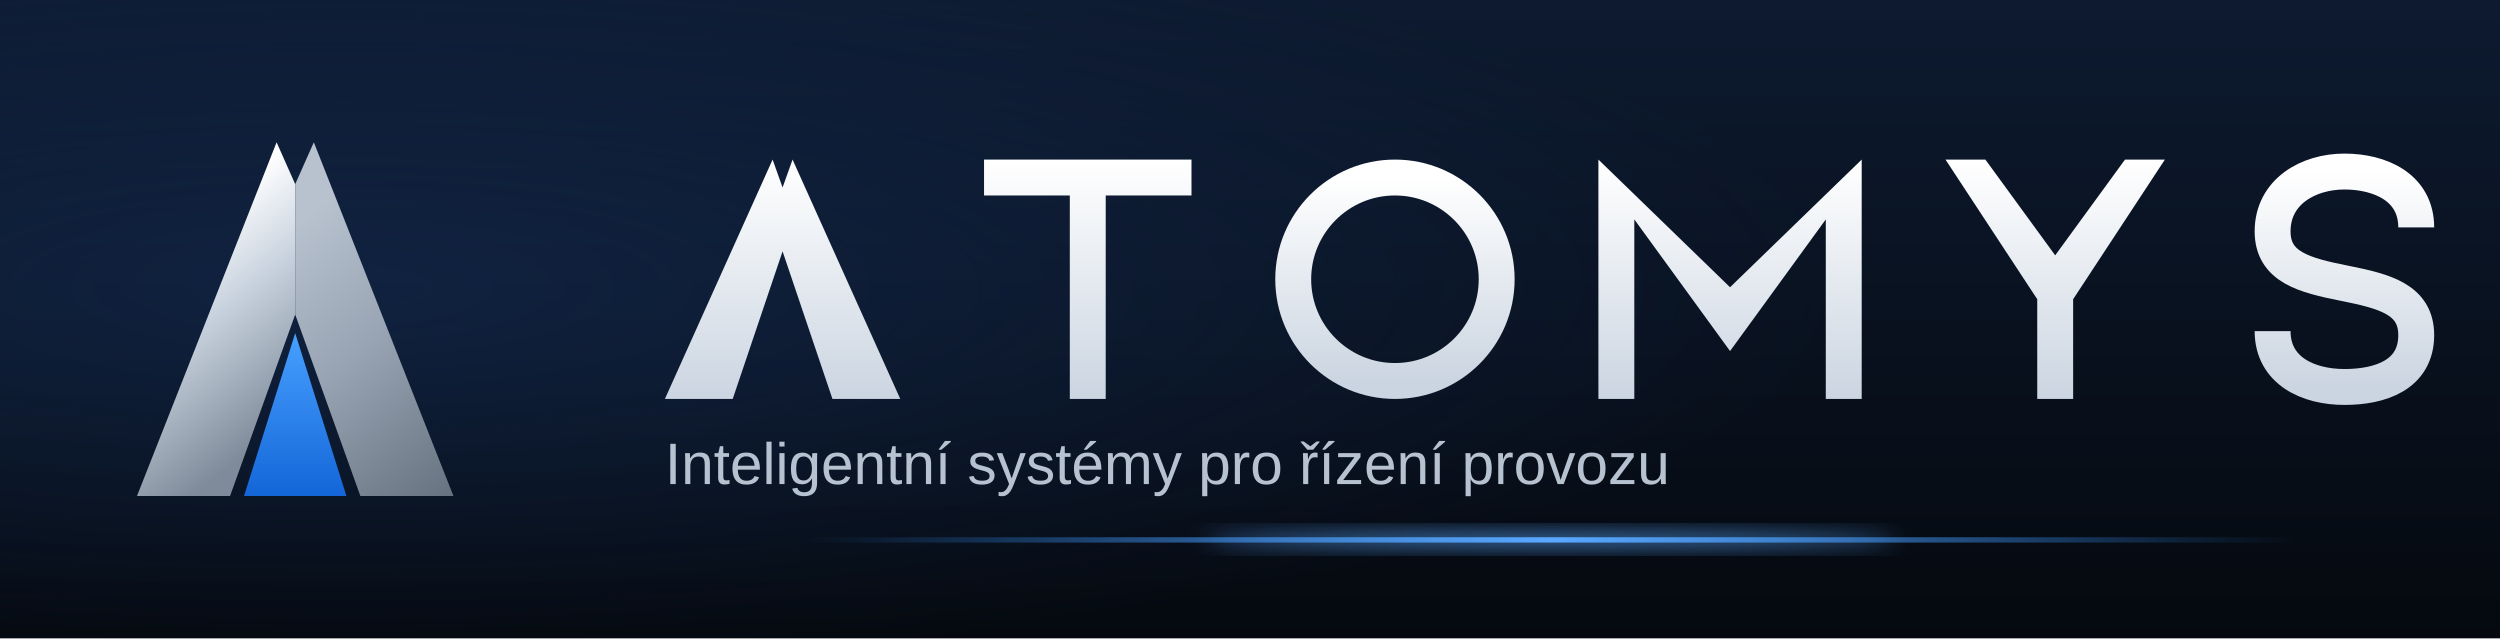
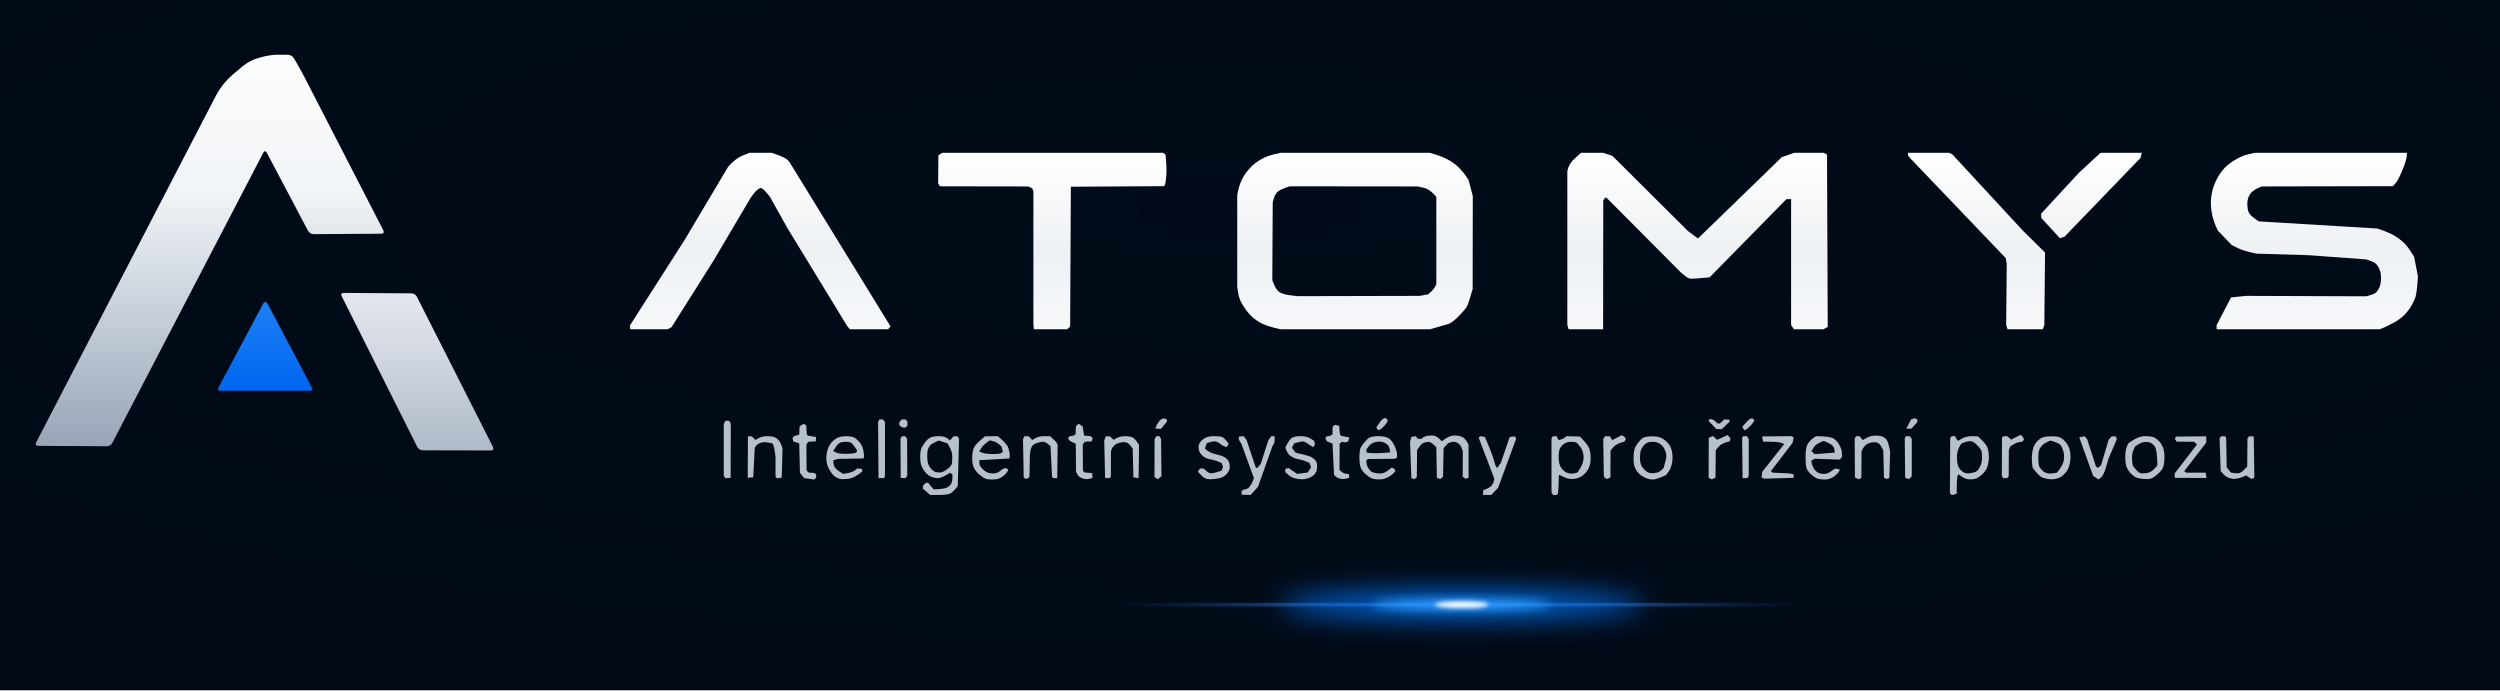
- <svg xmlns="http://www.w3.org/2000/svg" viewBox="0 0 940 240" role="img" aria-label="ATOMYS — Inteligentní systémy pro řízení provozu">
+ <svg xmlns="http://www.w3.org/2000/svg" viewBox="0 0 1782 492" width="1782" height="492" role="img" aria-label="ATOMYS — Inteligentní systémy pro řízení provozu">
  <defs>
-     <linearGradient id="bg" x1="0" y1="0" x2="0" y2="1">
-       <stop offset="0" stop-color="#0d1a30" />
-       <stop offset="1" stop-color="#05090f" />
+     <radialGradient id="wDVig" cx="0.5" cy="0.3" r="0.85">
+       <stop offset="0" stop-color="#0e2140" stop-opacity="0.06" />
+       <stop offset="1" stop-color="#0e2140" stop-opacity="0" />
+     </radialGradient>
+     <linearGradient id="wDUp" x1="0" y1="40" x2="0" y2="319" gradientUnits="userSpaceOnUse">
+       <stop offset="0" stop-color="#fcfcfd" />
+       <stop offset="0.35" stop-color="#f1f4f7" />
+       <stop offset="0.68" stop-color="#c4cdd8" />
+       <stop offset="1" stop-color="#97a5b7" />
    </linearGradient>
-     <radialGradient id="vig" cx="0.14" cy="0.45" r="0.6">
-       <stop offset="0" stop-color="#17325f" stop-opacity="0.5" />
-       <stop offset="1" stop-color="#17325f" stop-opacity="0" />
-     </radialGradient>
-     <linearGradient id="accent" x1="0" y1="0" x2="1" y2="0">
-       <stop offset="0" stop-color="#2f8fff" stop-opacity="0" />
-       <stop offset="0.5" stop-color="#5aa8ff" stop-opacity="1" />
-       <stop offset="1" stop-color="#2f8fff" stop-opacity="0" />
+     <linearGradient id="wDLo" x1="0" y1="210" x2="0" y2="322" gradientUnits="userSpaceOnUse">
+       <stop offset="0" stop-color="#e3e7ed" />
+       <stop offset="0.35" stop-color="#d4dae3" />
+       <stop offset="0.68" stop-color="#c0c9d5" />
+       <stop offset="1" stop-color="#aebbc9" />
    </linearGradient>
-     <filter id="soft" x="-50%" y="-50%" width="200%" height="200%">
-       <feGaussianBlur stdDeviation="4" />
+     <linearGradient id="wDBl" x1="0" y1="214" x2="0" y2="280" gradientUnits="userSpaceOnUse">
+       <stop offset="0" stop-color="#1d80f6" />
+       <stop offset="1" stop-color="#0166f0" />
+     </linearGradient>
+     <linearGradient id="wDWm" x1="0" y1="108" x2="0" y2="235" gradientUnits="userSpaceOnUse">
+       <stop offset="0" stop-color="#ffffff" />
+       <stop offset="0.55" stop-color="#eef1f4" />
+       <stop offset="1" stop-color="#f6f8fa" />
+     </linearGradient>
+     <linearGradient id="wDAcc" x1="0" y1="0" x2="1" y2="0">
+       <stop offset="0" stop-color="#0a66d8" stop-opacity="0" />
+       <stop offset="0.5" stop-color="#3d97ff" stop-opacity="0.95" />
+       <stop offset="1" stop-color="#0a66d8" stop-opacity="0" />
+     </linearGradient>
+     <filter id="wDB1" x="-60%" y="-500%" width="220%" height="1100%">
+       <feGaussianBlur stdDeviation="9" />
    </filter>
-     <linearGradient id="aLeft" x1="0" y1="0" x2="0.35" y2="1">
-       <stop offset="0" stop-color="#eef3f8" />
-       <stop offset="0.30" stop-color="#ffffff" />
-       <stop offset="0.58" stop-color="#c9d3df" />
-       <stop offset="1" stop-color="#7f8b9a" />
-     </linearGradient>
-     <linearGradient id="aRight" x1="0.65" y1="0" x2="1" y2="1">
-       <stop offset="0" stop-color="#b8c2cf" />
-       <stop offset="0.45" stop-color="#98a4b3" />
-       <stop offset="1" stop-color="#66727f" />
-     </linearGradient>
-     <linearGradient id="aBlue" x1="0" y1="0" x2="0" y2="1">
-       <stop offset="0" stop-color="#47a0ff" />
-       <stop offset="1" stop-color="#1466d8" />
-     </linearGradient>
-     <linearGradient id="word" x1="0" y1="0" x2="0" y2="1">
-       <stop offset="0" stop-color="#ffffff" />
-       <stop offset="1" stop-color="#cbd5e1" />
-     </linearGradient>
+     <filter id="wDB2" x="-60%" y="-500%" width="220%" height="1100%">
+       <feGaussianBlur stdDeviation="3.5" />
+     </filter>
+     <filter id="wDB3" x="-60%" y="-500%" width="220%" height="1100%">
+       <feGaussianBlur stdDeviation="1.5" />
+     </filter>
  </defs>
-   <rect x="0" y="0" width="940" height="240" fill="url(#bg)" />
-   <rect x="0" y="0" width="940" height="240" fill="url(#vig)" />
-   <g transform="translate(6,15) scale(0.875)">
-     <path d="M120 126 L98 196 L142 196 Z" fill="url(#aBlue)" />
-     <path d="M112 44 L52 196 L92 196 L120 118 L120 62 Z" fill="url(#aLeft)" />
-     <path d="M128 44 L188 196 L148 196 L120 118 L120 62 Z" fill="url(#aRight)" />
+   <rect width="1782" height="492" fill="#010916" />
+   <rect width="1782" height="492" fill="url(#wDVig)" />
+   <g transform="translate(-23 -1)">
+     <path d="M214 218Q212.1 214.5 210.3 218L178.7 277.3Q177.5 279.5 180 279.5L244 279.5Q246.5 279.5 245.3 277.3Z" fill="url(#wDBl)" />
+     <path d="M98.9 319.1L50.5 318.8Q47.5 318.8 48.9 316.1L176.7 69.6Q181.6 60.2 189.8 53.4L196 48.2Q201.1 44 207.4 42.3L210.2 41.5Q216.2 39.9 222.4 40L228 40Q231 40.1 232.6 42.7L234.3 45.6Q236.7 49.7 238.9 53.8L296.1 164.9Q297.5 167.6 294.5 167.6L246.8 167.9Q243.8 167.9 242.4 165.2L213.3 110.1Q211.9 107.5 210.5 110.2L103.2 316.4Q101.9 319.1 98.9 319.1Z" fill="url(#wDUp)" />
+     <path d="M320.3 212.8L374.3 319.4Q375.6 322.1 372.6 322.1L324.6 322Q321.6 322 320.3 319.3L266.7 212.4Q265.3 209.8 268.3 209.8L316 210.1Q319 210.1 320.3 212.8Z" fill="url(#wDLo)" />
  </g>
-   <g transform="translate(250,60) scale(0.75)" fill="url(#word)">
-     <path d="M54 0 L0 120 L34 120 L59 46 L84 120 L118 120 L64 0 L59 14 Z" />
-     <path d="M160 0 H264 V18 H221 V120 H203 V18 H160 Z" />
-     <circle cx="366" cy="60" r="51" fill="none" stroke="url(#word)" stroke-width="18" />
-     <path d="M468 0 L534 64 L600 0 L600 120 L582 120 L582 30 L534 96 L486 30 L486 120 L468 120 Z" />
-     <path d="M642 0 L662 0 L697 48 L732 0 L752 0 L706 70 L706 120 L688 120 L688 70 Z" />
-     <path d="M878 34 C878 14 860 6 842 6 C824 6 806 16 806 36 C806 54 822 58 842 62 C862 66 878 70 878 88 C878 108 860 114 842 114 C824 114 806 106 806 86" fill="none" stroke="url(#word)" stroke-width="18" stroke-linecap="butt" stroke-linejoin="round" />
+   <g>
+     <path d="M1046.8 128.3L1049.8 139.7L1049.7 206Q1046.8 216.3 1045.7 218.3Q1044.6 220.3 1041.1 224Q1037.6 227.7 1035.4 229.2L1033.1 230.7L1019.3 234.7L912.7 234.7Q903.7 232.7 899.7 230.7Q895.7 228.7 892.8 226.1Q890 223.6 887.5 220Q885 216.3 883.9 213.8Q882.9 211.3 882.4 207.8L881.9 204.3L881.9 139Q883 132.7 885 128.5Q887 124.3 889.7 121.2Q892.3 118.1 895.1 116Q897.8 114 900.9 112.5Q904 111 908.5 109.9L913 108.9L1019 108.9Q1026.9 111 1031.6 113.5Q1036.3 116 1039.5 119.1Q1042.7 122.2 1044.8 125.3L1046.8 128.3ZM1018 209.8Q1021.7 206.6 1022.8 204.6L1023.8 202.7L1023.8 140.3Q1019.3 134.9 1015 133.9L1010.7 132.9L919.3 132.8Q912.5 135 910.8 136.6Q909 138.2 908.1 141.1L907.2 144L906.9 199.7Q909 205.7 911.3 207.7Q913.7 209.7 919.2 210.4L924.7 211.1L1012 210.9L1018 209.8Z" fill="url(#wDWm)" fill-rule="evenodd" />
+     <path d="M1276.7 141.9L1273.3 142L1218.6 197.7Q1206.7 198.8 1205 198.6Q1203.3 198.5 1200.8 196.4L1198.3 194.4L1145.3 141.1L1144 140.9L1142.8 143L1142.7 234.7L1139.7 234.7L1118.1 234.7L1117.2 231.7L1117.2 122Q1118 117.3 1121.8 113.6Q1125.7 110 1127 108.9L1128.3 108.9L1142.7 108.9L1149.3 111.1L1203.2 164.7L1210.3 170L1270.1 112L1279 108.9L1299.7 108.9L1302.3 110.1L1302.8 233L1299.7 234.7L1278.7 234.7L1276.7 231.7L1276.7 141.9Z" fill="url(#wDWm)" />
+     <path d="M1590.3 212L1601 210.9L1686.7 211.2Q1692.3 209.7 1693.5 208.6Q1694.7 207.6 1695.7 205.6Q1696.7 203.7 1697 201.2Q1697.4 198.7 1697.1 196Q1696.8 193.3 1695.7 191.2Q1694.7 189 1693.5 188Q1692.3 186.9 1689.5 185.9L1686.7 184.9L1645.7 181.9L1608.3 180.8Q1599 178.8 1594.8 176.7L1590.7 174.6L1580.8 164.3Q1578 158.3 1576.9 153.5Q1575.9 148.7 1575.9 144.3Q1576 140 1577 135.8Q1578 131.7 1580.5 127Q1583.1 122.3 1586.2 119.2Q1589.3 116.1 1593.8 113.6Q1598.3 111 1602.8 109.9L1607.3 108.9L1715.7 108.9Q1715.8 112.3 1713.8 117.8Q1711.7 123.3 1710.2 126.3Q1708.7 129.4 1707.2 131L1705.7 132.7L1612.3 132.9Q1606.2 135 1604 138.2Q1601.8 141.3 1601.9 145.6Q1602 149.8 1603.1 151.8Q1604.2 153.7 1607.1 155.7L1610 157.8L1694.7 162.9Q1703.3 165.9 1706.8 168Q1710.3 170.1 1713 172.6Q1715.7 175.1 1718.2 179L1720.8 183L1723.5 197Q1722.8 208.3 1721.8 211.5Q1720.8 214.7 1718.7 218.2Q1716.6 221.7 1713.6 224.7Q1710.6 227.7 1705.9 230.2Q1701.3 232.8 1696.3 234.7L1691.3 234.7L1581.3 234.7L1580 234.7L1580 231.7L1590.3 212Z" fill="url(#wDWm)" />
+     <path d="M449.3 234.7L449 232L487.7 171.5L519 118.9Q524.3 112.9 529.3 110.9L534.3 108.9L550 108.9Q559.3 112 561 113.7L562.6 115.3L634.8 232.7L633 234.7L621 234.7Q607.7 234.7 605.8 234.7L604 232.6L561.1 162.3L548.7 140.1Q544.6 135 543.3 134.4L542 133.9Q539.3 135.3 537.1 138.2L535 141.1L508.7 185.6L478.6 233.3L475.7 234.7L449.3 234.7Z" fill="url(#wDWm)" />
+     <path d="M763.3 133.1L762.8 232.7L760.7 234.7L738.7 234.7L737 234.7L736.6 231.3L736.6 136.3L735.8 134.3L733 132.9L670 132.8L668.7 130.7L668.9 110.7L671.7 108.9L829 108.9L830.8 110.3Q831.8 120.3 831.3 125.8Q830.8 131.3 830.2 132L829.7 132.7L763.3 133.1Z" fill="url(#wDWm)" />
+     <path d="M1360 108.9L1389.3 108.9L1391.6 110L1442 164.5L1457.7 180L1457.2 231.7L1456.1 234.7L1453.7 234.7L1434 234.7L1431 234.7L1430 231.7L1430.4 188L1429.7 184L1362.1 113.3L1360 110.8L1360 108.9Z" fill="url(#wDWm)" />
+     <path d="M1468.3 169.8L1455 155.3L1454.9 152.3L1482 123L1497.3 108.9L1526.7 108.9L1525.7 112.6L1471.6 168.7L1468.3 169.8Z" fill="url(#wDWm)" />
  </g>
-   <ellipse cx="583" cy="203" rx="130" ry="3" fill="#5aa8ff" filter="url(#soft)" opacity="0.7" />
-   <rect x="303" y="202" width="560" height="2" fill="url(#accent)" />
-   <text x="250" y="182" font-family="Arial, Helvetica, sans-serif" font-size="22" fill="#b7c2d0" textLength="667" lengthAdjust="spacing">Inteligentní systémy pro řízení provozu</text>
+   <g>
+     <path d="M682.5 310.9L683.6 312.8L682.7 346.5Q679.5 350.5 677.5 351.7Q675.5 352.8 669.3 352.8L663 352.8L657.8 348.2L657.9 346.2L660 344.1L661.5 344.1L665.5 348.8Q673.5 348.7 675.6 347.2Q677.8 345.7 678.3 344.2Q678.8 342.8 678.9 340.5L678.9 338.2L677.2 337Q671 340.9 668.6 340.8Q666.2 340.8 663.7 339.8Q661.2 338.8 659.1 336Q657 333.2 656.5 331.1Q655.9 329 655.9 325.6Q655.9 322.2 656.5 320.4Q657 318.5 659 315.8Q661 313 663 312Q665 310.9 669.1 310.9Q673.2 310.9 675.2 312.4L677.2 313.9L679.5 311.1L682.5 310.9ZM675.5 316.1L669.2 314Q664.2 316.1 663.2 317.3Q662.1 318.5 661.5 320.1Q660.9 321.8 660.9 325.2Q661 328.8 661.6 330.6Q662.2 332.5 663.7 334.1Q665.2 335.8 666.5 336.3Q667.8 336.8 669.9 336.8Q672 336.8 674.9 334.6Q677.8 332.5 678.3 331Q678.8 329.5 678.8 325.9Q678.8 322.2 677.1 319.2L675.5 316.1Z" fill="#b6c1ce" fill-rule="evenodd" />
+     <path d="M1111.1 313.8Q1114.5 312.8 1115.5 311.8L1116.5 310.9L1126.2 311.2Q1131.7 316.8 1132.8 319.6Q1133.8 322.5 1133.8 326.1Q1133.9 329.8 1132.8 332.7Q1131.8 335.7 1129 338.2Q1126.2 340.8 1122.2 341.3Q1118.2 341.8 1114.8 340.1L1111.2 338.4Q1110.9 351.5 1110.3 352.1L1109.8 352.8L1107.2 352.9L1105.9 351L1105.9 312.5L1106.8 311L1109.5 310.9L1111.1 313.8ZM1124.4 336.8Q1128.8 330.8 1128.8 326.2Q1128.8 321.8 1126.6 318.8Q1124.5 315.9 1123.5 315.4Q1122.5 314.9 1119.8 314.9Q1117 315 1115.3 316.1Q1113.5 317.2 1112.3 319Q1111 320.7 1111 326Q1111 331.2 1113.2 334Q1115.5 336.8 1118 337.3Q1120.5 337.9 1122.5 337.3L1124.4 336.8Z" fill="#b6c1ce" fill-rule="evenodd" />
+     <path d="M1395.8 338Q1394.9 339.5 1394.8 345.8L1394.7 352L1391.2 352.9L1389.9 351.5L1390.1 312.2L1391.2 310.9L1393.5 310.9L1395.1 313.8L1396.2 314Q1400.5 310.9 1405.2 310.9L1409.8 311Q1415.7 316.2 1416.7 319.1Q1417.6 322 1417.7 325.4Q1417.7 328.8 1416.8 332.1Q1415.8 335.5 1412.9 338.1Q1410 340.7 1408.1 341.2Q1406.2 341.8 1403.8 341.7Q1401.2 341.6 1398.5 339.8L1395.8 338ZM1398.3 316Q1394.9 320.2 1394.9 325.9Q1395 331.6 1396.5 333.7Q1398 335.7 1399.7 336.7Q1401.5 337.8 1404.9 337.2Q1408.2 336.7 1409.5 335.5Q1410.7 334.2 1411.7 331.9Q1412.8 329.5 1412.8 326.1Q1412.8 322.8 1412.3 321.2Q1411.7 319.8 1409.3 317.3Q1407 314.9 1405.2 314.6Q1403.5 314.2 1400.9 315.1L1398.3 316Z" fill="#b6c1ce" fill-rule="evenodd" />
+     <path d="M1517 316.1Q1523.8 310.9 1528.8 310.9Q1533.8 310.9 1535.7 311.9Q1537.6 313 1539.1 314.6Q1540.6 316.2 1541.7 318.8Q1542.8 321.2 1542.8 326Q1542.8 330.8 1541.8 333.2Q1540.8 335.6 1537.7 338.2Q1534.7 340.8 1532.9 341.2Q1531 341.7 1527.1 341.3Q1523.2 340.9 1521.6 339.8Q1520 338.7 1518.5 337.1Q1517 335.5 1515.9 333Q1514.9 330.5 1514.9 325.6Q1514.9 320.8 1516 318.4L1517 316.1ZM1521.9 318.2Q1519.9 322.2 1519.8 324.1Q1519.6 326 1519.8 328.5Q1519.9 331 1520.5 332.1Q1521.1 333.2 1522.7 335Q1524.2 336.7 1525.6 337.2Q1527 337.7 1530.2 337.2Q1533.5 336.6 1535.6 334.2L1537.8 331.8Q1537.6 320.5 1536 318.4Q1534.4 316.2 1532.9 315.6Q1531.5 314.9 1529.1 315Q1526.8 315.1 1524.3 316.7L1521.9 318.2Z" fill="#b6c1ce" fill-rule="evenodd" />
+     <path d="M1187.5 338.7Q1180.8 341.8 1178 341.8Q1175.2 341.8 1172 340.2Q1168.8 338.6 1166.9 336Q1165.1 333.5 1164.6 330.5Q1164.2 327.5 1164.5 323.4Q1164.9 319.2 1167.1 316.3Q1169.2 313.4 1171 312.2Q1172.8 311 1178 311Q1183.2 311 1186.5 313.6Q1189.8 316.2 1190.8 318.8Q1191.9 321.2 1192.1 324.5Q1192.4 327.8 1191.6 331.1Q1190.7 334.5 1189.1 336.6L1187.5 338.7ZM1185.8 333.6Q1187.9 326.8 1187.8 324.9Q1187.7 323 1186.7 320.6Q1185.7 318.2 1183.5 316.6Q1181.2 314.9 1178.4 314.9Q1175.5 314.9 1174.3 315.5Q1173.1 316 1171.6 317.6Q1170.2 319.2 1169.6 320.9Q1169 322.6 1169 325.7Q1168.9 328.8 1169.5 330.6Q1170 332.5 1172 334.6Q1174 336.7 1175.8 337.1Q1177.5 337.5 1180 337.1Q1182.5 336.8 1184.1 335.2L1185.8 333.6Z" fill="#b6c1ce" fill-rule="evenodd" />
+     <path d="M1448.9 333.5Q1447.9 327.8 1448.5 323.4Q1449 319 1450.6 316.5Q1452.2 314 1454.6 312.5Q1456.9 311 1462.1 311Q1467.2 311 1469 312.1Q1470.8 313.1 1472.8 315.6Q1474.8 318.1 1475.5 321.7Q1476.2 325.2 1475.5 329.5Q1474.8 333.8 1473 336.1Q1471.2 338.4 1469.5 339.6Q1467.8 340.8 1465.4 341.3Q1463 341.9 1459.6 341.4Q1456.2 340.8 1454.6 339.7Q1453 338.6 1451 336.1L1448.9 333.5ZM1466.2 336.9Q1470.7 331.5 1471.1 327.8Q1471.6 324 1470.6 321.1Q1469.7 318.2 1468.6 317.1Q1467.6 316 1464.6 315L1461.5 314Q1457 316 1455.5 317.6Q1454 319.2 1453.5 320.9Q1452.9 322.5 1452.9 326.6Q1453 330.8 1453.5 332.2Q1454 333.6 1455.6 335.2Q1457.2 336.8 1459.2 337.3Q1461.2 337.8 1463.8 337.3L1466.2 336.9Z" fill="#b6c1ce" fill-rule="evenodd" />
+     <path d="M1046.8 340.5L1044.8 341.3L1042.6 339.8L1042.7 322Q1041.8 318.1 1040 316.5Q1038.3 315 1036.4 314.9Q1034.5 314.9 1033 315.6Q1031.6 316.2 1030.3 317.9L1029 319.5L1028.6 339.8L1026.8 341.4L1024.2 340.7L1023.8 318.8Q1020.2 315.2 1018.8 315Q1017.2 314.9 1015.2 315.5Q1013.2 316.2 1011.7 318.5L1010.1 320.8L1009.9 340.2L1008 341.6L1006 340.7L1005.1 315L1006 311.5L1009.2 310.9L1010.5 312.7L1013 312.9Q1015.2 310.9 1017.8 310.6Q1020.4 310.2 1022.2 310.6Q1024 311 1025.9 312.7L1027.8 314.5Q1032.5 310.9 1035 310.6Q1037.5 310.2 1039.8 310.7Q1042 311.1 1043.4 312.2Q1044.7 313.2 1045.8 315.1L1046.8 317L1046.8 340.5Z" fill="#b6c1ce" />
+     <path d="M593.9 328.2Q594 331.2 595 332.9Q596 334.6 598.5 336.2L601 337.8Q607.5 336.8 609.2 335.4L611 333.9L614.3 334.2L614.7 336Q609 340.8 604.6 341.3Q600.2 341.8 598.4 341.3Q596.5 340.7 595 339.6Q593.4 338.5 591.2 334.8Q589 331 589 326.4Q589.1 321.8 590.7 318.5Q592.2 315.3 595.2 313.1Q598.2 310.9 603.1 310.9Q608 311 609.9 312.5Q611.8 314 613.3 316Q614.8 318 615.5 321.6Q616.1 325.2 615.8 326L615.5 326.8L597.2 327.1L593.9 328.2ZM593.9 321.5Q597 323.6 602.4 323.5Q607.8 323.4 609.1 323L610.5 322.5L610.9 320.8Q607.5 315.9 606.4 315.4Q605.2 314.9 602.8 314.9Q600.2 314.9 598.8 315.6Q597.2 316.3 595.6 318.9L593.9 321.5Z" fill="#b6c1ce" fill-rule="evenodd" />
+     <path d="M719.6 326.8L698.1 328Q697.9 330.5 698.5 331.8Q699.1 333 701 334.9Q703 336.8 705.5 337.3Q708 337.7 709.9 337.2Q711.7 336.8 713.4 335.3Q715 333.9 716.1 333.8L717.2 333.7L718.8 334.8Q717.5 337.5 715.4 339.1Q713.2 340.8 711.6 341.3Q710 341.8 707.1 341.8Q704.2 341.8 702.5 341.2Q700.8 340.6 697.9 338.1Q695 335.5 694 332.9Q692.9 330.2 693 326.2Q693 322.2 694 319.7Q695 317.1 698.5 314.1L702.1 311L711.2 310.9Q717.8 316.2 718.8 319.5Q719.8 322.8 719.7 324.8L719.6 326.8ZM713.8 318.2Q710.5 315 708 314.5L705.5 313.9Q701 316.9 699.5 319.3L698 321.8Q701 323.6 706.9 323.6Q712.8 323.7 713.8 322.9L714.8 322L713.8 318.2Z" fill="#b6c1ce" fill-rule="evenodd" />
+     <path d="M992 333.3L994 334.2L994.6 335.8Q992.5 338.5 989.5 340.1Q986.5 341.7 983.8 341.7Q981 341.8 978.9 341.3Q976.8 340.8 974.5 338.9Q972.2 337.1 971.1 335.5Q970 334 969.5 332Q969 330 969 326Q969 322 969.5 320.1Q970.1 318.2 972.2 315.7Q974.2 313.2 976 312Q977.8 310.9 982.9 310.9Q988 311 990.3 312.7Q992.6 314.5 994.3 318.4Q995.9 322.2 995.8 324.1L995.8 326L994.5 327L975 327.2L973.9 328.2Q973.9 331 974.9 332.9Q976 334.9 977.1 335.9Q978.2 336.8 981 337.3Q983.8 337.7 985.6 337.3Q987.5 336.8 989.8 335L992 333.3ZM990.8 322.5Q990.8 319.6 989.7 317.9Q988.6 316.2 986.2 315.3Q983.8 314.3 980.5 315.1Q977.2 315.9 975.6 318.2L973.9 320.5L974.2 322.6Q978.2 323.3 984.5 322.9L990.8 322.5Z" fill="#b6c1ce" fill-rule="evenodd" />
+     <path d="M1294.5 310.9Q1305 311 1307.2 312.7Q1309.5 314.3 1311.1 317.2Q1312.8 320.1 1312.9 322.9L1313 325.8L1311.2 327.6L1293.5 327L1291 328.5Q1292.1 333.5 1293.7 335.1Q1295.2 336.7 1296.5 337.2Q1297.8 337.8 1300.2 337.8Q1302.6 337.8 1305.4 335.8L1308.2 333.9L1311.6 334.8Q1309.5 338.5 1306.6 340.1Q1303.8 341.8 1300.8 341.8Q1297.8 341.8 1295.9 341.3Q1294.1 340.8 1291.5 338.6Q1289 336.5 1288 334.5Q1286.9 332.5 1287 325.6Q1287 318.8 1288.6 316.4Q1290.1 314 1292.3 312.4L1294.5 310.9ZM1307.8 322.6Q1307.7 319.5 1306.6 318.1Q1305.5 316.7 1302.8 315.5L1300 314.3Q1294.5 316.2 1292.9 318.9L1291.2 321.5L1293.5 323.7L1307.8 322.6Z" fill="#b6c1ce" fill-rule="evenodd" />
+     <path d="M1327.8 313.7Q1332.2 310.9 1335 310.6Q1337.8 310.3 1340 310.7Q1342.3 311 1344 312.6Q1345.7 314.2 1346.5 318.1L1347.3 322L1346.7 340.8L1344.8 341.4L1342.9 340.5L1342.4 321Q1340.5 316.8 1338.8 315.8Q1337 314.9 1334 315.4Q1330.9 316 1329.5 317.6Q1328 319.2 1327.4 320.5L1326.9 321.8L1326.8 340.5L1325 341.7L1322.2 340.3L1322 312.5L1323.2 310.9L1325.5 310.9L1327.8 313.7Z" fill="#b6c1ce" />
+     <path d="M1057.1 352.8L1057.2 349.5Q1062.5 347.5 1063.6 345.6Q1064.8 343.8 1064.9 342.4L1065.1 341L1054 312L1055.2 310.9L1058.5 311.5Q1063.8 324 1064.9 328.2Q1066 332.3 1066.6 332.9L1067.2 333.6L1069.8 329.9L1076.1 311.5L1079.8 311L1080.7 312.8L1067.8 347.8L1062.9 352.8L1057.1 352.8Z" fill="#b6c1ce" />
+     <path d="M533.1 311L535.9 311L538.5 313.6Q542.2 310.9 546.9 310.9Q551.5 310.9 553.6 312.5Q555.8 314.1 556.8 316.9L557.8 319.8L557.2 340.5L553.8 340.9L552.8 339.8L552.8 325.5Q551.8 317.9 551.1 317L550.4 316Q545.5 314.8 543 315.4Q540.5 316 539.2 317.5L538 319L536.9 340.2L533 340.6L533.1 311Z" fill="#b6c1ce" />
+     <path d="M885 352.6L885 350.1Q886.2 348.9 887.5 348.8Q888.8 348.7 890.1 347.5Q891.5 346.3 892.7 343.5L893.8 340.8L884.8 316.2Q883 313.8 883 312.5L883.1 311.2L886.5 310.9L888.5 313.5L895 333L896 333.8L898.6 330.8L904.1 313.8L906.2 310.9L908.5 310.9Q908.8 315.2 907.9 316.6L907 318L896.7 347L891.5 352.8L885 352.6Z" fill="#b6c1ce" />
+     <path d="M1606.5 311.1L1606.9 340.5L1604.8 341.4L1601 338.9Q1594.8 341.9 1591 341.2Q1587.2 340.6 1585.1 338.2L1582.9 335.8L1582.1 312.2L1583.5 310.9L1586 311L1586.8 312L1587.2 333.1L1590.1 336.8Q1594.8 337.7 1596.2 337.2Q1597.8 336.7 1599.8 334.6L1601.8 332.6L1602 312.5L1603.2 310.9L1606.5 311.1Z" fill="#b6c1ce" />
+     <path d="M730.2 310.9L733.4 311L735.8 313.7Q739.5 310.9 744 310.9L748.5 310.9Q752.5 314.4 753.2 315.7L753.9 317L753.6 340.8L750.8 340.8L749.9 339.8L748.8 318Q745.4 315 743.9 314.9Q742.5 314.8 740 315.5Q737.5 316.1 736.3 317.3Q735 318.5 734.5 321.4L734.1 324.2L733.8 340.2L731.5 341.4L729.7 340.5L729.2 313.2L730.2 310.9Z" fill="#b6c1ce" />
+     <path d="M853.8 336.2L855.5 333.9L858 334Q860.8 336.7 862.2 337.2Q863.8 337.7 867.2 336.6L870.7 335.5L871.8 332.8L870.8 330.1Q866.4 328 862.8 327.4Q859.2 326.8 857.1 324.8Q855 322.8 854.6 320.8Q854.1 318.8 854.6 317Q855 315.2 857.6 313.1Q860.2 310.9 865.2 310.9Q870.2 310.9 871.4 311.6Q872.5 312.2 874.2 314.2L875.8 316.2L874.5 318.7Q871.2 317.8 869.8 316.4Q868.2 315 866.5 314.7Q864.8 314.4 862.4 315.2L860.1 316L858.9 319.8Q861.9 322.8 867 323.9Q872 325 873.9 326.6Q875.8 328.1 876.3 330.3Q876.8 332.5 876.3 334.6Q875.7 336.8 873.4 338.8Q871.1 340.8 866.6 341.3Q862 341.9 860.1 341.3Q858.2 340.8 856 338.5L853.8 336.2Z" fill="#b6c1ce" />
+     <path d="M811.6 340.8L807.9 340.2L807.4 319.8Q805 316.2 803.2 315.5Q801.5 314.9 798.9 315.4Q796.2 315.9 794.6 317.2Q793 318.5 792.5 320L791.9 321.5L791.8 340.2Q790 341 788.9 340.8L787.7 340.5L787.1 314L788.2 311L791 311L793.8 313.5Q797.5 310.9 801.8 310.9Q806 310.9 807.8 312.1Q809.5 313.4 810.7 315.3L811.9 317.2L811.6 340.8Z" fill="#b6c1ce" />
+     <path d="M933.5 330Q929.2 328 925.8 327.4Q922.4 326.8 920.2 325.2Q918.1 323.8 917.1 321.4L916.2 319Q919.1 313 921.1 312Q923 310.9 927.2 310.9Q931.5 310.9 934.1 312.6L936.7 314.2L937.3 316.8L936 318.8Q930.7 315 929.2 314.7Q927.8 314.5 925.1 315.3L922.5 316L920.9 319.2L923.5 322.7Q933.5 324.9 935.1 326Q936.6 327 937.7 328.2Q938.8 329.5 938.8 332.5Q938.9 335.5 937.7 337.1Q936.6 338.8 935 339.7Q933.5 340.7 931 341.3Q928.5 341.9 924.8 341.3Q921 340.8 918.5 338.6L916.1 336.5L916.2 334.2L918.5 333.6L924.6 337.8L932.1 336.8L934.5 333.2L933.5 330Z" fill="#b6c1ce" />
+     <path d="M1572.6 311L1572.6 315.5L1556.9 335.8L1558.2 336.9L1572.2 336.9L1572.8 340.7L1550.2 340.6L1550.1 337.5L1566 316.8L1564 314.9L1551.5 314.8L1550.3 312.8L1551 311.2L1572.6 311Z" fill="#b6c1ce" />
+     <path d="M1256 311.1L1277.2 310.9L1278.5 311.8L1277.8 315.6L1262.3 335.8L1263.5 336.9Q1276.8 337.3 1277.7 337.9L1278.6 338.5L1278.5 340.6L1258 341.2L1255.6 340.5L1256.2 336.2L1271.8 316.5Q1269 314.9 1262.9 314.9L1256.8 314.8L1256 311.1Z" fill="#b6c1ce" />
+     <path d="M1495.5 333.5L1497.7 331.5L1503 313.5L1505.2 311L1508.2 311.1L1508.9 313L1503 326.8Q1500.8 334.8 1499.7 337.1Q1498.7 339.5 1497.2 340.7L1495.8 341.8L1492 339.2L1482.1 311.8L1485.8 310.9L1487.7 313L1494 332.5L1495.5 333.5Z" fill="#b6c1ce" />
+     <path d="M778.8 340.5Q776 341.9 773.2 341.4Q770.5 340.8 769.2 339.7Q768 338.6 767.5 337.3L767 336L766.8 316.2Q762.8 314.7 762 313.6L761.3 312.5L762.2 311Q764.8 310.8 765.7 310.2L766.7 309.5L766.9 303.8L768.8 302L771.8 304L772.7 310.5L777.5 310.9L778.8 312.2L778.2 314.6L773.2 314.9L771.8 316.8L771.9 335.5L773.2 336.8L778.4 337.2L778.8 340.5Z" fill="#b6c1ce" />
+     <path d="M569.7 316L565.5 314.7L564.9 312.5L565.8 311L569.7 309.8L569.9 304.2Q571.2 302.8 572.1 302.5L573 302.2L574.7 303.2Q574.9 309.2 575.3 309.9L575.8 310.5L581.7 311.5L581.5 314.6L576.2 314.9L574.8 316.8L574.9 335.2L576.2 336.8Q580.2 336.9 581 337.5L581.7 338L581.8 340.5L580.4 341.8L573.2 340.8L570.2 337L569.7 316Z" fill="#b6c1ce" />
+     <path d="M961.8 340.5Q958 341.8 955.7 341.3Q953.4 340.8 952.1 339.6L950.9 338.5L949.8 316.2L945.8 314.6L944.7 312.5L945.5 311.1Q948.2 310.8 949 310.2L949.8 309.6L949.9 304.2L951.5 302.8L954.6 303.5Q954.8 309.2 955.4 310L956 310.7L961.8 311.8L961 314.7Q959 315.5 957.8 315.2L956.5 314.9L954.9 316.2L954.8 335Q957.2 337.4 959.4 337.7L961.5 337.9L961.8 340.5Z" fill="#b6c1ce" />
+     <path d="M626.2 340.8L625.9 300.5L626.9 299L629.2 298.9L630.8 300.8L630.8 339.5L630 340.8L626.2 340.8Z" fill="#b6c1ce" />
+     <path d="M1217.9 340.5L1218 312L1221 310.8L1224 313.5L1231.5 310.1L1233.5 312.5L1233 314.5Q1227.2 315.9 1225.1 318.3L1223 320.8L1222.8 340.5L1220 341.7L1217.9 340.5Z" fill="#b6c1ce" />
+     <path d="M520.8 340.6L517.2 340.9L515.9 339.2L515.9 302.5L516.8 300.2Q518 299.7 519 299.9L520 300.2L520.9 302L520.8 340.6Z" fill="#b6c1ce" />
+     <path d="M1147.6 311L1149.2 313.7L1156 310.2Q1158.1 311.2 1158.5 312.1L1158.9 313L1157.9 314.8Q1152.2 316.1 1150.1 318.6L1148 321.2L1147.9 340.2L1145.8 341.4L1144 340.8L1143.2 339.2L1142.8 312.8L1144.2 310.9L1147.6 311Z" fill="#b6c1ce" />
+     <path d="M1433 318.1L1431.9 320.8L1431.8 339.5L1430.8 340.8L1427.8 340.8L1426.9 339.2L1427 312L1428.2 310.9L1431 311L1433.5 313.4L1440.2 309.9Q1442 311.2 1442.3 312.2L1442.7 313.2L1441.7 314.8Q1438.1 315 1435.5 316.6L1433 318.1Z" fill="#b6c1ce" />
+     <path d="M1358 340.6L1357.7 312.5L1358.4 311L1361.2 310.9L1362.7 312.8L1362.7 339.5L1360.8 341.5L1358 340.6Z" fill="#b6c1ce" />
+     <path d="M826.5 310.9L827.6 313L827.9 339.5L825.2 341.6L822.9 340L823 313L824.2 310.9L826.5 310.9Z" fill="#b6c1ce" />
+     <path d="M642 340.7L641.9 312.5L642.9 311L645.2 310.9L646.6 312.8L646.7 339L645.5 340.8L642 340.7Z" fill="#b6c1ce" />
+     <path d="M1242.1 340.8L1241.8 312L1242.5 310.9L1245.2 310.9L1246.5 313L1246.5 339.2L1245.5 340.8L1242.1 340.8Z" fill="#b6c1ce" />
+     <path d="M1232.8 299.2L1232.7 300.8L1227.2 305.9L1223.4 305.8L1217.8 300L1218.8 298.6Q1221.2 298.9 1222.8 300.4L1224.2 301.8L1225.8 301.9L1229.2 298.9L1232.8 299.2Z" fill="#b6c1ce" />
+     <path d="M823.6 305.5Q824 303.4 825.6 301.2Q827.1 299 828.4 298.6L829.8 298.1L831.8 299.1L831.8 300.5L827.5 305.7L823.6 305.5Z" fill="#b6c1ce" />
+     <path d="M982.5 306.7L981 304.8Q984.1 299.8 985.4 298.9L986.7 298L988.2 298.2L989.3 299.8Q988.6 301.5 986.7 303.6Q984.8 305.7 983.6 306.2L982.5 306.7Z" fill="#b6c1ce" />
+     <path d="M1358.8 305.6L1362.2 299L1365 298.1L1366.7 299L1366.7 300.8L1362.5 305.5L1358.8 305.6Z" fill="#b6c1ce" />
+     <path d="M1241.9 304.2Q1246.3 299 1247.5 298.6L1248.8 298.1L1250.5 299.2Q1250.4 300.5 1248 303.2Q1245.5 305.8 1244.4 306.2L1243.2 306.6L1241.9 304.2Z" fill="#b6c1ce" />
+     <path d="M645.5 298.9L646.8 300.5L646.8 303.5L645.2 304.9Q643 304.8 642 303.9L641 303L641 301L642.7 299L645.5 298.9Z" fill="#b6c1ce" />
+   </g>
+   <g>
+     <rect x="795" y="429.7" width="492" height="2.6" fill="url(#wDAcc)" />
+     <ellipse cx="1042" cy="431" rx="130" ry="11" fill="#0566db" opacity="0.9" filter="url(#wDB1)" />
+     <ellipse cx="1042" cy="431" rx="64" ry="4" fill="#2f9bff" filter="url(#wDB2)" />
+     <ellipse cx="1042" cy="431" rx="19" ry="2.4" fill="#ffffff" filter="url(#wDB3)" />
+   </g>
</svg>
